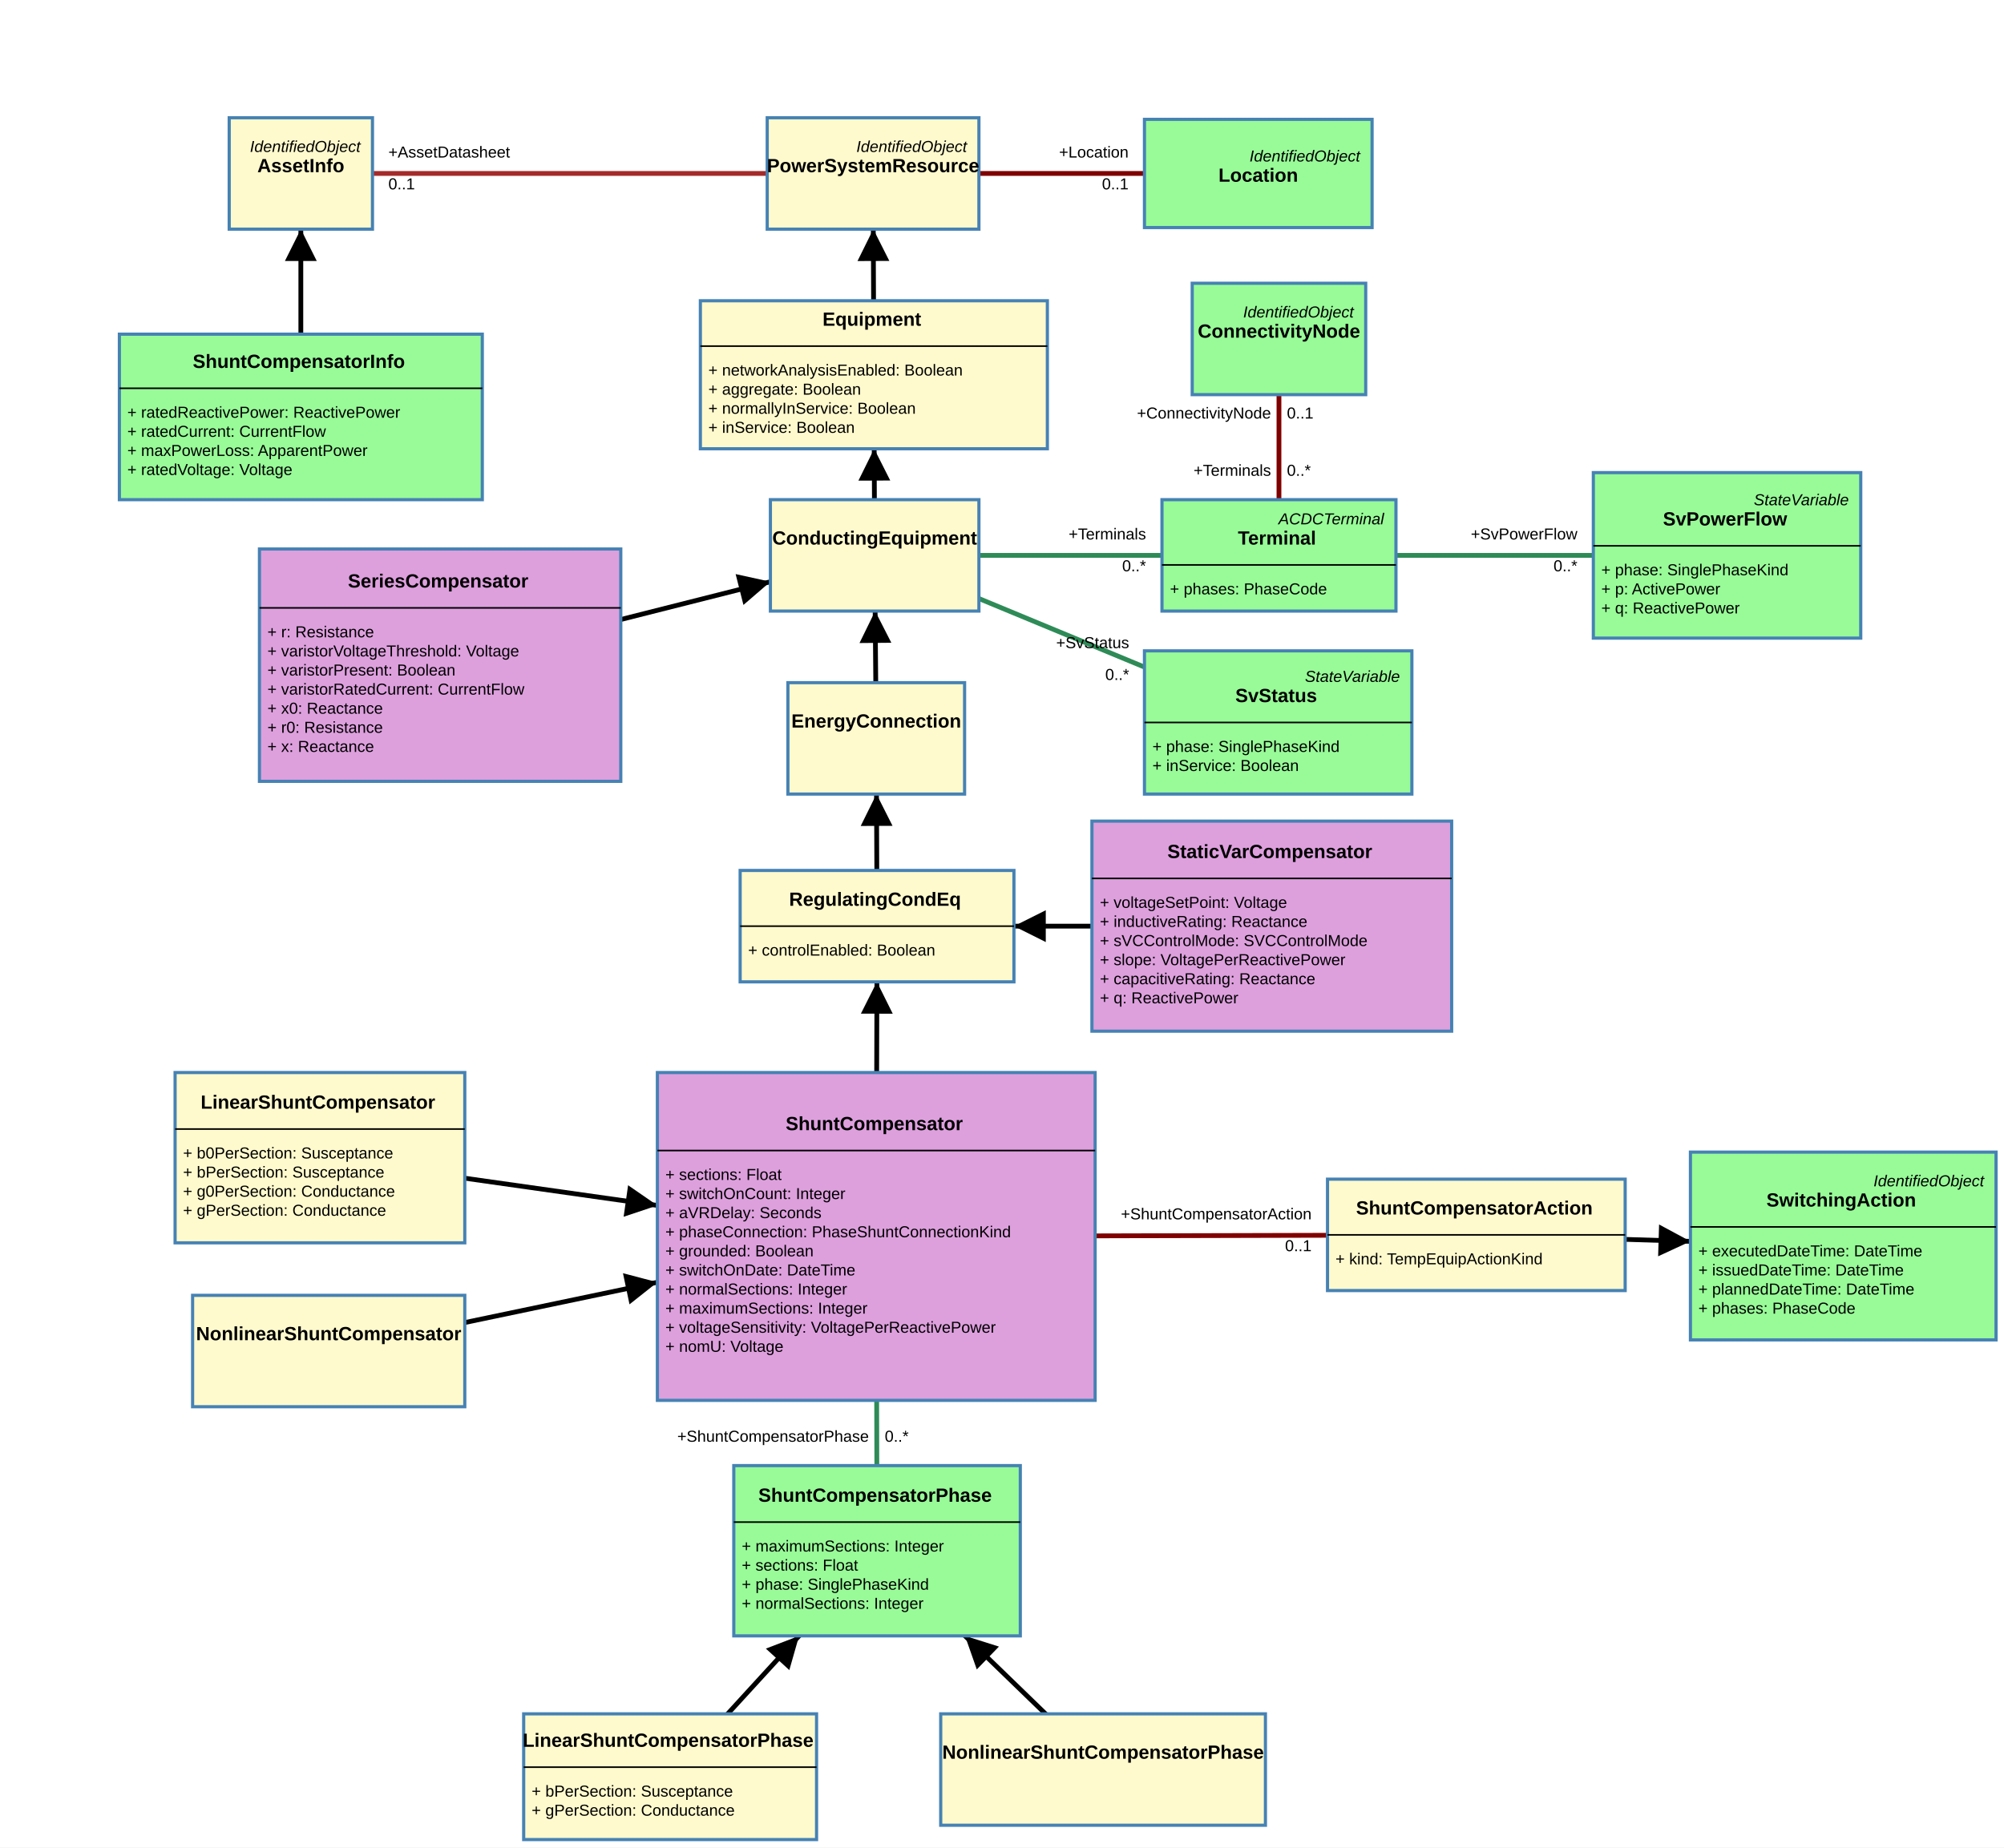
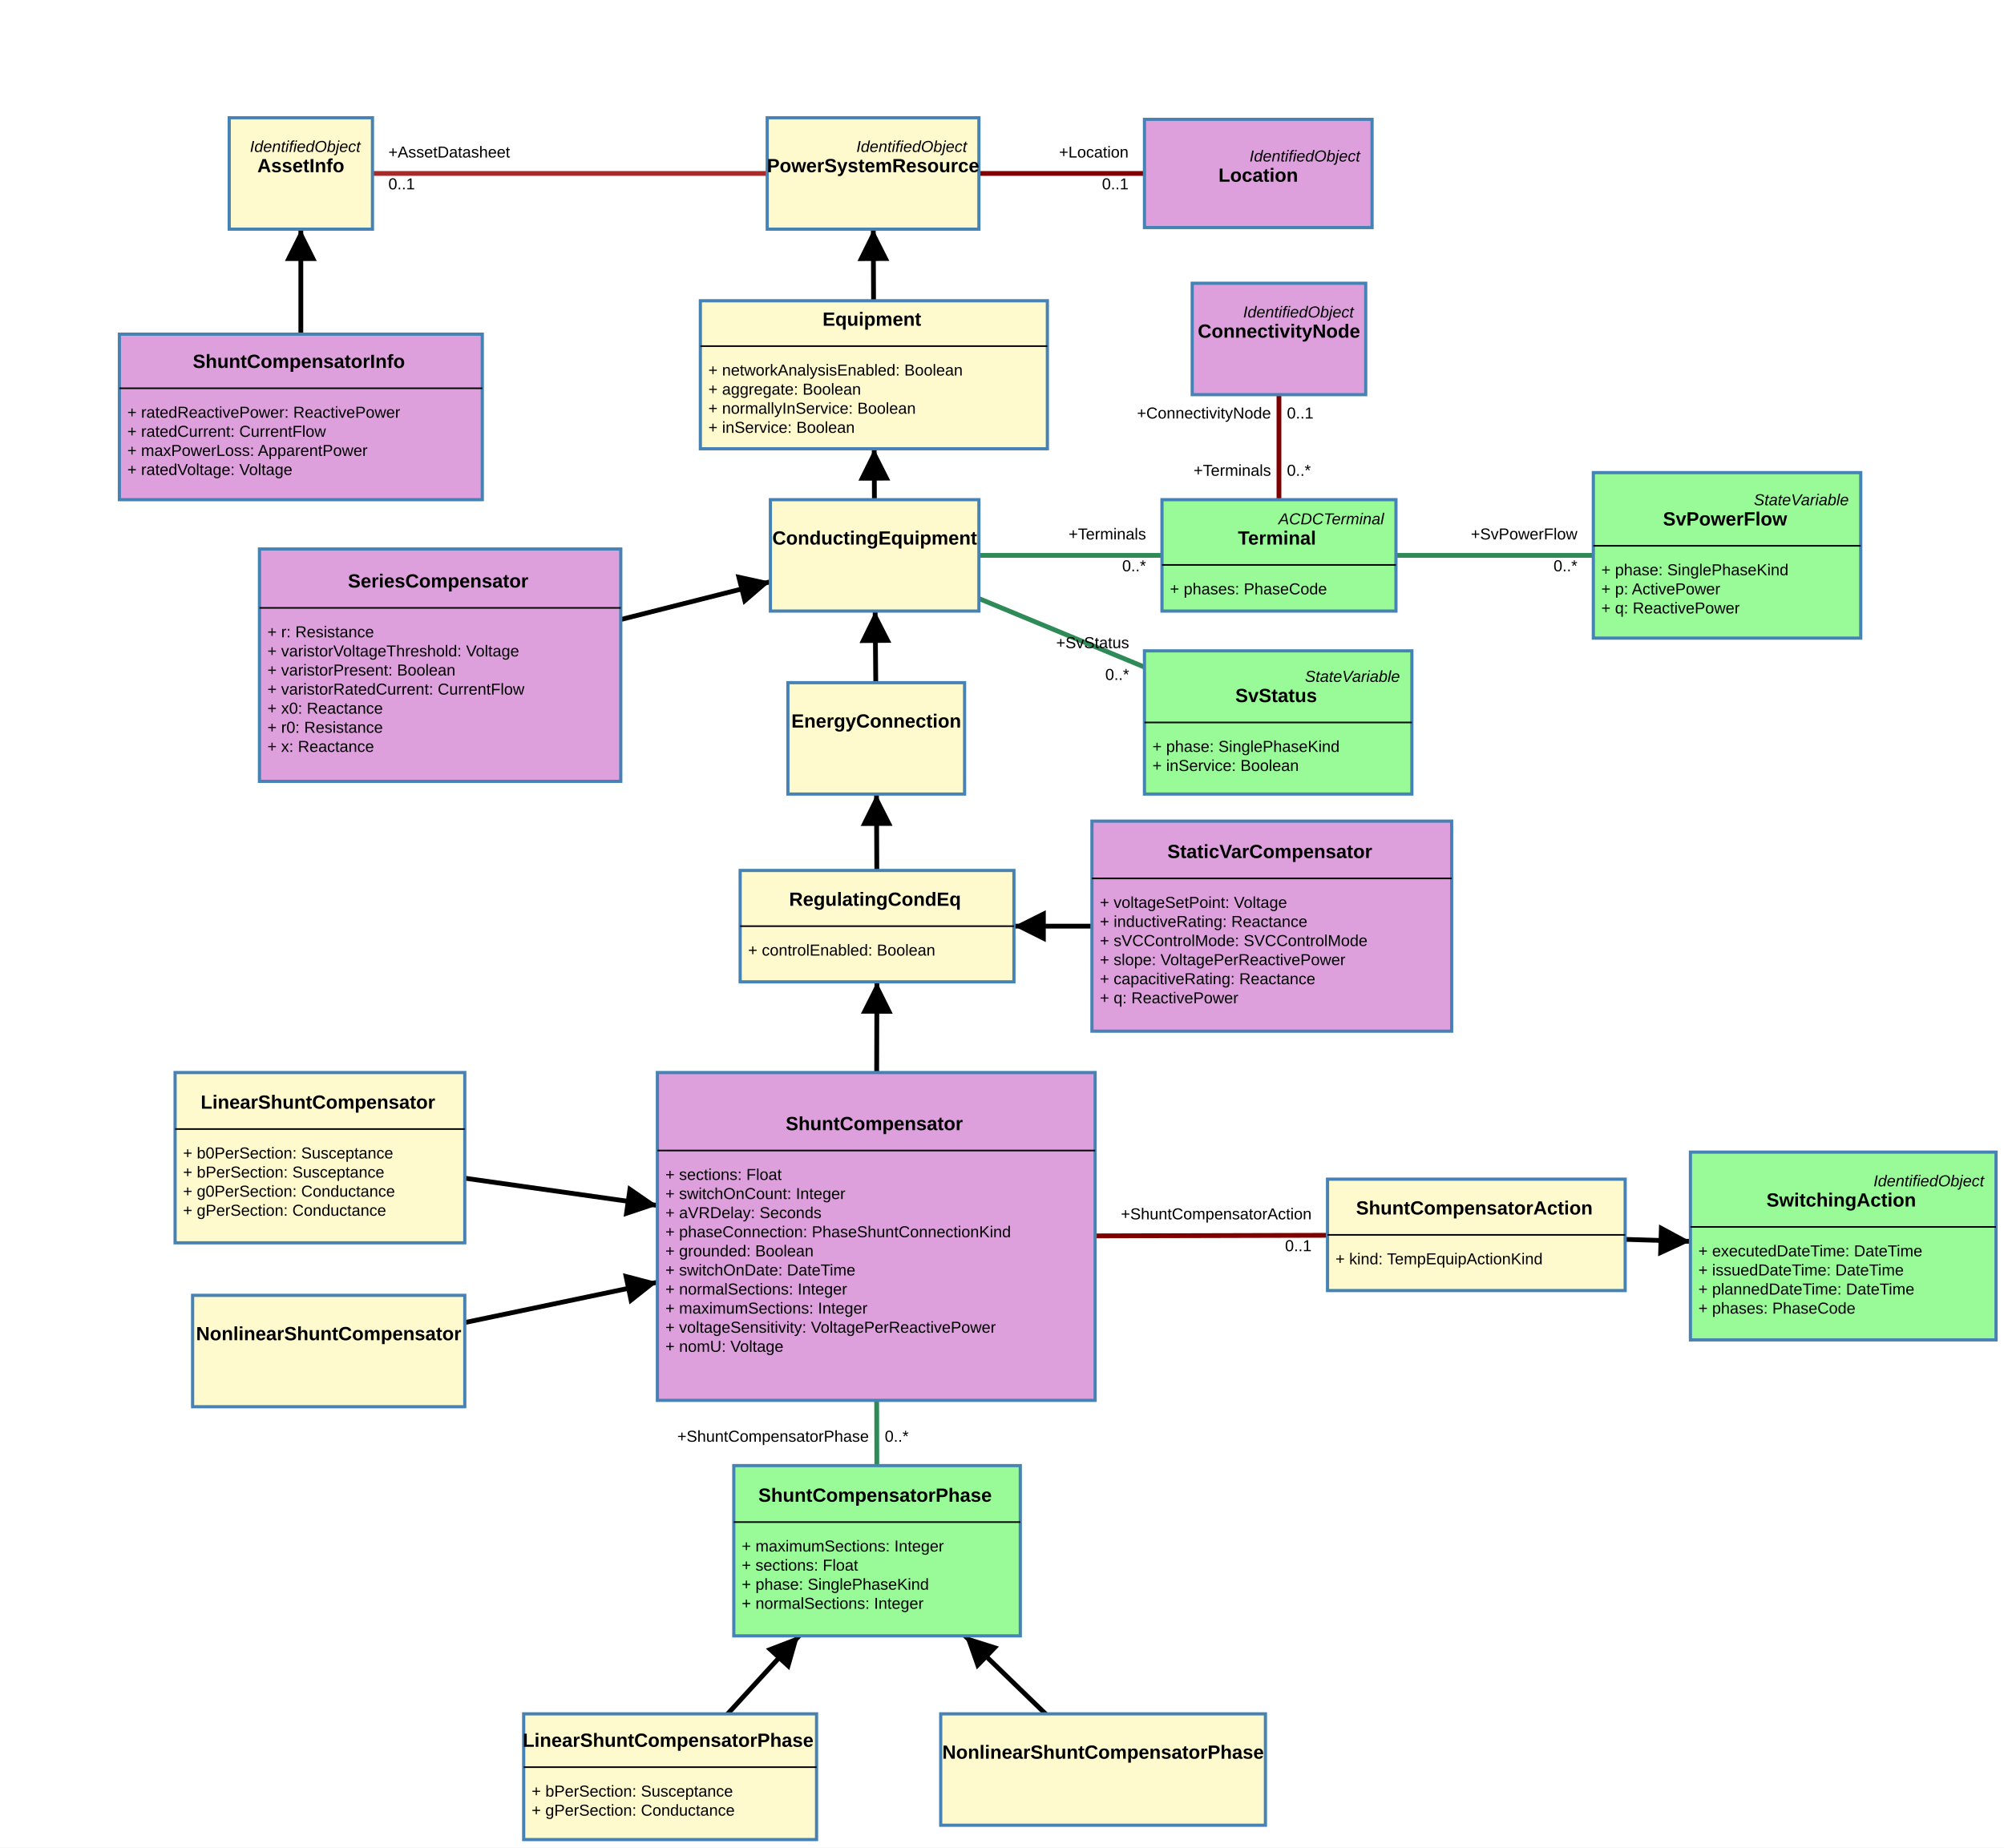
<svg xmlns="http://www.w3.org/2000/svg" width="1259" height="1161">
  <rect width="100%" height="100%" fill="white" />
  <g class="zoom-group">
    <defs>
      <marker id="arrowhead" viewBox="-0 -5 10 10" refX="5" refY="0" orient="auto" markerWidth="10" markerHeight="10" xoverflow="visible">
        <path d="M 0,-5 L 10 ,0 L 0,5" fill="black" style="stroke: none;" />
      </marker>
    </defs>
    <line class="link" x1="799" y1="582" x2="551" y2="582" stroke="#000000" stroke-width="3" marker-end="url(#arrowhead)" />
    <line class="link" x1="550.5" y1="777" x2="551" y2="582" stroke="#000000" stroke-width="3" marker-end="url(#arrowhead)" />
    <line class="link" x1="550.5" y1="777" x2="551" y2="974.5" stroke="#2e8b57" stroke-width="3" />
    <line class="link" x1="551" y1="582" x2="550.5" y2="464" stroke="#000000" stroke-width="3" marker-end="url(#arrowhead)" />
    <line class="link" x1="803" y1="454" x2="549.5" y2="349" stroke="#2e8b57" stroke-width="3" />
    <line class="link" x1="276.5" y1="418" x2="549.5" y2="349" stroke="#000000" stroke-width="3" marker-end="url(#arrowhead)" />
    <line class="link" x1="549.5" y1="349" x2="549" y2="235.5" stroke="#000000" stroke-width="3" marker-end="url(#arrowhead)" />
    <line class="link" x1="803.5" y1="349" x2="803.5" y2="213" stroke="#800000" stroke-width="3" />
    <line class="link" x1="1085" y1="349" x2="803.5" y2="349" stroke="#2e8b57" stroke-width="3" />
    <line class="link" x1="803.5" y1="349" x2="549.5" y2="349" stroke="#2e8b57" stroke-width="3" />
    <line class="link" x1="549" y1="235.5" x2="548.5" y2="109" stroke="#000000" stroke-width="3" marker-end="url(#arrowhead)" />
    <line class="link" x1="201" y1="727.5" x2="550.5" y2="777" stroke="#000000" stroke-width="3" marker-end="url(#arrowhead)" />
    <line class="link" x1="206.5" y1="849" x2="550.5" y2="777" stroke="#000000" stroke-width="3" marker-end="url(#arrowhead)" />
    <line class="link" x1="421" y1="1116.5" x2="551" y2="974.5" stroke="#000000" stroke-width="3" marker-end="url(#arrowhead)" />
    <line class="link" x1="693" y1="1112" x2="551" y2="974.5" stroke="#000000" stroke-width="3" marker-end="url(#arrowhead)" />
    <line class="link" x1="550.5" y1="464" x2="549.5" y2="349" stroke="#000000" stroke-width="3" marker-end="url(#arrowhead)" />
    <line class="link" x1="189" y1="109" x2="548.5" y2="109" stroke="#a52a2a" stroke-width="3" />
    <line class="link" x1="550.5" y1="777" x2="927.5" y2="776" stroke="#800000" stroke-width="3" />
    <line class="link" x1="189" y1="262" x2="189" y2="109" stroke="#000000" stroke-width="3" marker-end="url(#arrowhead)" />
    <line class="link" x1="790.5" y1="109" x2="548.5" y2="109" stroke="#800000" stroke-width="3" />
    <line class="link" x1="927.5" y1="776" x2="1158" y2="783" stroke="#000000" stroke-width="3" marker-end="url(#arrowhead)" />
    <line class="arrow" x2="647" y2="582" x1="799" y1="582" stroke="#000000" stroke-width="2" marker-end="url(#arrowhead)" />
    <line class="arrow" x2="550.885" y2="627" x1="550.5" y1="777" stroke="#000000" stroke-width="2" marker-end="url(#arrowhead)" />
    <line class="arrow" x2="550.691" y2="509" x1="551" y1="582" stroke="#000000" stroke-width="2" marker-end="url(#arrowhead)" />
    <line class="arrow" x2="474.305" y2="368.005" x1="276.5" y1="418" stroke="#000000" stroke-width="2" marker-end="url(#arrowhead)" />
    <line class="arrow" x2="549.249" y2="292" x1="549.5" y1="349" stroke="#000000" stroke-width="2" marker-end="url(#arrowhead)" />
    <line class="arrow" x2="548.678" y2="154" x1="549" y1="235.5" stroke="#000000" stroke-width="2" marker-end="url(#arrowhead)" />
    <line class="arrow" x2="403.099" y2="756.123" x1="201" y1="727.5" stroke="#000000" stroke-width="2" marker-end="url(#arrowhead)" />
    <line class="arrow" x2="403.212" y2="807.828" x1="206.5" y1="849" stroke="#000000" stroke-width="2" marker-end="url(#arrowhead)" />
    <line class="arrow" x2="495.269" y2="1035.376" x1="421" y1="1116.5" stroke="#000000" stroke-width="2" marker-end="url(#arrowhead)" />
    <line class="arrow" x2="613.435" y2="1034.956" x1="693" y1="1112" stroke="#000000" stroke-width="2" marker-end="url(#arrowhead)" />
    <line class="arrow" x2="549.891" y2="394" x1="550.5" y1="464" stroke="#000000" stroke-width="2" marker-end="url(#arrowhead)" />
    <line class="arrow" x2="189" y2="154" x1="189" y1="262" stroke="#000000" stroke-width="2" marker-end="url(#arrowhead)" />
    <line class="arrow" x2="1052.005" y2="779.781" x1="927.5" y1="776" stroke="#000000" stroke-width="2" marker-end="url(#arrowhead)" />
    <g class="draggable" transform="translate(482, 74)">
      <rect class="box" width="133" height="70" style="fill: #fffacd; stroke: steelblue; stroke-width: 2px; cursor: move;" />
      <text x="0" y="0" text-anchor="start" font-size="10px">
        <tspan x="128" y="18" dy=".35em" text-anchor="end" style="font-family: Arial, sans-serif; font-weight: 400; font-style: italic; fill: black; font-size: 10px; pointer-events: none;">IdentifiedObject</tspan>
        <tspan x="66.5" y="30" dy=".35em" text-anchor="middle" style="font-family: Arial, sans-serif; font-weight: 700; font-style: normal; fill: black; font-size: 12px; pointer-events: none;">PowerSystemResource</tspan>
      </text>
    </g>
    <g class="draggable" transform="translate(730, 314)">
      <rect class="box" width="147" height="70" style="fill: #98fb98; stroke: steelblue; stroke-width: 2px; cursor: move;" />
      <text x="0" y="0" text-anchor="start" font-size="10px">
        <tspan x="142" y="12" dy=".35em" text-anchor="end" style="font-family: Arial, sans-serif; font-weight: 400; font-style: italic; fill: black; font-size: 10px; pointer-events: none;">ACDCTerminal</tspan>
        <tspan x="73.5" y="24" dy=".35em" text-anchor="middle" style="font-family: Arial, sans-serif; font-weight: 700; font-style: normal; fill: black; font-size: 12px; pointer-events: none;">Terminal</tspan>
        <tspan x="5" y="56" dy=".35em" text-anchor="start" style="font-family: Arial, sans-serif; font-weight: 400; font-style: normal; fill: black; font-size: 10px; pointer-events: none;">+   phases: PhaseCode</tspan>
      </text>
      <line x1="0" x2="147" y1="41" y2="41" stroke="black" stroke-width="1" />
    </g>
    <g class="draggable" transform="translate(484, 314)">
      <rect class="box" width="131" height="70" style="fill: #fffacd; stroke: steelblue; stroke-width: 2px; cursor: move;" />
      <text x="0" y="0" text-anchor="start" font-size="10px">
        <tspan x="65.5" y="24" dy=".35em" text-anchor="middle" style="font-family: Arial, sans-serif; font-weight: 700; font-style: normal; fill: black; font-size: 12px; pointer-events: none;">ConductingEquipment</tspan>
      </text>
    </g>
    <g class="draggable" transform="translate(749, 178)">
-       <rect class="box" width="109" height="70" style="fill: #98fb98; stroke: steelblue; stroke-width: 2px; cursor: move;" />
+       <rect class="box" width="109" height="70" style="fill: #dda0dd; stroke: steelblue; stroke-width: 2px; cursor: move;" />
      <text x="0" y="0" text-anchor="start" font-size="10px">
        <tspan x="104" y="18" dy=".35em" text-anchor="end" style="font-family: Arial, sans-serif; font-weight: 400; font-style: italic; fill: black; font-size: 10px; pointer-events: none;">IdentifiedObject</tspan>
        <tspan x="54.5" y="30" dy=".35em" text-anchor="middle" style="font-family: Arial, sans-serif; font-weight: 700; font-style: normal; fill: black; font-size: 12px; pointer-events: none;">ConnectivityNode</tspan>
      </text>
    </g>
    <g class="draggable" transform="translate(440, 189)">
      <rect class="box" width="218" height="93" style="fill: #fffacd; stroke: steelblue; stroke-width: 2px; cursor: move;" />
      <text x="0" y="0" text-anchor="start" font-size="10px">
        <tspan x="109" y="11.5" dy=".35em" text-anchor="middle" style="font-family: Arial, sans-serif; font-weight: 700; font-style: normal; fill: black; font-size: 12px; pointer-events: none;">Equipment</tspan>
        <tspan x="5" y="43.5" dy=".35em" text-anchor="start" style="font-family: Arial, sans-serif; font-weight: 400; font-style: normal; fill: black; font-size: 10px; pointer-events: none;">+   networkAnalysisEnabled: Boolean</tspan>
        <tspan x="5" y="55.5" dy=".35em" text-anchor="start" style="font-family: Arial, sans-serif; font-weight: 400; font-style: normal; fill: black; font-size: 10px; pointer-events: none;">+   aggregate: Boolean</tspan>
        <tspan x="5" y="67.5" dy=".35em" text-anchor="start" style="font-family: Arial, sans-serif; font-weight: 400; font-style: normal; fill: black; font-size: 10px; pointer-events: none;">+   normallyInService: Boolean</tspan>
        <tspan x="5" y="79.5" dy=".35em" text-anchor="start" style="font-family: Arial, sans-serif; font-weight: 400; font-style: normal; fill: black; font-size: 10px; pointer-events: none;">+   inService: Boolean</tspan>
      </text>
      <line x1="0" x2="218" y1="28.5" y2="28.5" stroke="black" stroke-width="1" />
    </g>
    <g class="draggable" transform="translate(461, 921)">
      <rect class="box" width="180" height="107" style="fill: #98fb98; stroke: steelblue; stroke-width: 2px; cursor: move;" />
      <text x="0" y="0" text-anchor="start" font-size="10px">
        <tspan x="90" y="18.5" dy=".35em" text-anchor="middle" style="font-family: Arial, sans-serif; font-weight: 700; font-style: normal; fill: black; font-size: 12px; pointer-events: none;">ShuntCompensatorPhase</tspan>
        <tspan x="5" y="50.5" dy=".35em" text-anchor="start" style="font-family: Arial, sans-serif; font-weight: 400; font-style: normal; fill: black; font-size: 10px; pointer-events: none;">+   maximumSections: Integer</tspan>
        <tspan x="5" y="62.5" dy=".35em" text-anchor="start" style="font-family: Arial, sans-serif; font-weight: 400; font-style: normal; fill: black; font-size: 10px; pointer-events: none;">+   sections: Float</tspan>
        <tspan x="5" y="74.5" dy=".35em" text-anchor="start" style="font-family: Arial, sans-serif; font-weight: 400; font-style: normal; fill: black; font-size: 10px; pointer-events: none;">+   phase: SinglePhaseKind</tspan>
        <tspan x="5" y="86.5" dy=".35em" text-anchor="start" style="font-family: Arial, sans-serif; font-weight: 400; font-style: normal; fill: black; font-size: 10px; pointer-events: none;">+   normalSections: Integer</tspan>
      </text>
      <line x1="0" x2="180" y1="35.5" y2="35.5" stroke="black" stroke-width="1" />
    </g>
    <g class="draggable" transform="translate(465, 547)">
      <rect class="box" width="172" height="70" style="fill: #fffacd; stroke: steelblue; stroke-width: 2px; cursor: move;" />
      <text x="0" y="0" text-anchor="start" font-size="10px">
        <tspan x="86" y="18" dy=".35em" text-anchor="middle" style="font-family: Arial, sans-serif; font-weight: 700; font-style: normal; fill: black; font-size: 12px; pointer-events: none;">RegulatingCondEq</tspan>
        <tspan x="5" y="50" dy=".35em" text-anchor="start" style="font-family: Arial, sans-serif; font-weight: 400; font-style: normal; fill: black; font-size: 10px; pointer-events: none;">+   controlEnabled: Boolean</tspan>
      </text>
      <line x1="0" x2="172" y1="35" y2="35" stroke="black" stroke-width="1" />
    </g>
    <g class="draggable" transform="translate(163, 345)">
      <rect class="box" width="227" height="146" style="fill: #dda0dd; stroke: steelblue; stroke-width: 2px; cursor: move;" />
      <text x="0" y="0" text-anchor="start" font-size="10px">
        <tspan x="113.5" y="20" dy=".35em" text-anchor="middle" style="font-family: Arial, sans-serif; font-weight: 700; font-style: normal; fill: black; font-size: 12px; pointer-events: none;">SeriesCompensator</tspan>
        <tspan x="5" y="52" dy=".35em" text-anchor="start" style="font-family: Arial, sans-serif; font-weight: 400; font-style: normal; fill: black; font-size: 10px; pointer-events: none;">+   r: Resistance</tspan>
        <tspan x="5" y="64" dy=".35em" text-anchor="start" style="font-family: Arial, sans-serif; font-weight: 400; font-style: normal; fill: black; font-size: 10px; pointer-events: none;">+   varistorVoltageThreshold: Voltage</tspan>
        <tspan x="5" y="76" dy=".35em" text-anchor="start" style="font-family: Arial, sans-serif; font-weight: 400; font-style: normal; fill: black; font-size: 10px; pointer-events: none;">+   varistorPresent: Boolean</tspan>
        <tspan x="5" y="88" dy=".35em" text-anchor="start" style="font-family: Arial, sans-serif; font-weight: 400; font-style: normal; fill: black; font-size: 10px; pointer-events: none;">+   varistorRatedCurrent: CurrentFlow</tspan>
        <tspan x="5" y="100" dy=".35em" text-anchor="start" style="font-family: Arial, sans-serif; font-weight: 400; font-style: normal; fill: black; font-size: 10px; pointer-events: none;">+   x0: Reactance</tspan>
        <tspan x="5" y="112" dy=".35em" text-anchor="start" style="font-family: Arial, sans-serif; font-weight: 400; font-style: normal; fill: black; font-size: 10px; pointer-events: none;">+   r0: Resistance</tspan>
        <tspan x="5" y="124" dy=".35em" text-anchor="start" style="font-family: Arial, sans-serif; font-weight: 400; font-style: normal; fill: black; font-size: 10px; pointer-events: none;">+   x: Reactance</tspan>
      </text>
      <line x1="0" x2="227" y1="37" y2="37" stroke="black" stroke-width="1" />
    </g>
    <g class="draggable" transform="translate(413, 674)">
      <rect class="box" width="275" height="206" style="fill: #dda0dd; stroke: steelblue; stroke-width: 2px; cursor: move;" />
      <text x="0" y="0" text-anchor="start" font-size="10px">
        <tspan x="137.5" y="32" dy=".35em" text-anchor="middle" style="font-family: Arial, sans-serif; font-weight: 700; font-style: normal; fill: black; font-size: 12px; pointer-events: none;">ShuntCompensator</tspan>
        <tspan x="5" y="64" dy=".35em" text-anchor="start" style="font-family: Arial, sans-serif; font-weight: 400; font-style: normal; fill: black; font-size: 10px; pointer-events: none;">+   sections: Float</tspan>
        <tspan x="5" y="76" dy=".35em" text-anchor="start" style="font-family: Arial, sans-serif; font-weight: 400; font-style: normal; fill: black; font-size: 10px; pointer-events: none;">+   switchOnCount: Integer</tspan>
        <tspan x="5" y="88" dy=".35em" text-anchor="start" style="font-family: Arial, sans-serif; font-weight: 400; font-style: normal; fill: black; font-size: 10px; pointer-events: none;">+   aVRDelay: Seconds</tspan>
        <tspan x="5" y="100" dy=".35em" text-anchor="start" style="font-family: Arial, sans-serif; font-weight: 400; font-style: normal; fill: black; font-size: 10px; pointer-events: none;">+   phaseConnection: PhaseShuntConnectionKind</tspan>
        <tspan x="5" y="112" dy=".35em" text-anchor="start" style="font-family: Arial, sans-serif; font-weight: 400; font-style: normal; fill: black; font-size: 10px; pointer-events: none;">+   grounded: Boolean</tspan>
        <tspan x="5" y="124" dy=".35em" text-anchor="start" style="font-family: Arial, sans-serif; font-weight: 400; font-style: normal; fill: black; font-size: 10px; pointer-events: none;">+   switchOnDate: DateTime</tspan>
        <tspan x="5" y="136" dy=".35em" text-anchor="start" style="font-family: Arial, sans-serif; font-weight: 400; font-style: normal; fill: black; font-size: 10px; pointer-events: none;">+   normalSections: Integer</tspan>
        <tspan x="5" y="148" dy=".35em" text-anchor="start" style="font-family: Arial, sans-serif; font-weight: 400; font-style: normal; fill: black; font-size: 10px; pointer-events: none;">+   maximumSections: Integer</tspan>
        <tspan x="5" y="160" dy=".35em" text-anchor="start" style="font-family: Arial, sans-serif; font-weight: 400; font-style: normal; fill: black; font-size: 10px; pointer-events: none;">+   voltageSensitivity: VoltagePerReactivePower</tspan>
        <tspan x="5" y="172" dy=".35em" text-anchor="start" style="font-family: Arial, sans-serif; font-weight: 400; font-style: normal; fill: black; font-size: 10px; pointer-events: none;">+   nomU: Voltage</tspan>
      </text>
      <line x1="0" x2="275" y1="49" y2="49" stroke="black" stroke-width="1" />
    </g>
    <g class="draggable" transform="translate(686, 516)">
      <rect class="box" width="226" height="132" style="fill: #dda0dd; stroke: steelblue; stroke-width: 2px; cursor: move;" />
      <text x="0" y="0" text-anchor="start" font-size="10px">
        <tspan x="113" y="19" dy=".35em" text-anchor="middle" style="font-family: Arial, sans-serif; font-weight: 700; font-style: normal; fill: black; font-size: 12px; pointer-events: none;">StaticVarCompensator</tspan>
        <tspan x="5" y="51" dy=".35em" text-anchor="start" style="font-family: Arial, sans-serif; font-weight: 400; font-style: normal; fill: black; font-size: 10px; pointer-events: none;">+   voltageSetPoint: Voltage</tspan>
        <tspan x="5" y="63" dy=".35em" text-anchor="start" style="font-family: Arial, sans-serif; font-weight: 400; font-style: normal; fill: black; font-size: 10px; pointer-events: none;">+   inductiveRating: Reactance</tspan>
        <tspan x="5" y="75" dy=".35em" text-anchor="start" style="font-family: Arial, sans-serif; font-weight: 400; font-style: normal; fill: black; font-size: 10px; pointer-events: none;">+   sVCControlMode: SVCControlMode</tspan>
        <tspan x="5" y="87" dy=".35em" text-anchor="start" style="font-family: Arial, sans-serif; font-weight: 400; font-style: normal; fill: black; font-size: 10px; pointer-events: none;">+   slope: VoltagePerReactivePower</tspan>
        <tspan x="5" y="99" dy=".35em" text-anchor="start" style="font-family: Arial, sans-serif; font-weight: 400; font-style: normal; fill: black; font-size: 10px; pointer-events: none;">+   capacitiveRating: Reactance</tspan>
        <tspan x="5" y="111" dy=".35em" text-anchor="start" style="font-family: Arial, sans-serif; font-weight: 400; font-style: normal; fill: black; font-size: 10px; pointer-events: none;">+   q: ReactivePower</tspan>
      </text>
      <line x1="0" x2="226" y1="36" y2="36" stroke="black" stroke-width="1" />
    </g>
    <g class="draggable" transform="translate(1001, 297)">
      <rect class="box" width="168" height="104" style="fill: #98fb98; stroke: steelblue; stroke-width: 2px; cursor: move;" />
      <text x="0" y="0" text-anchor="start" font-size="10px">
        <tspan x="163" y="17" dy=".35em" text-anchor="end" style="font-family: Arial, sans-serif; font-weight: 400; font-style: italic; fill: black; font-size: 10px; pointer-events: none;">StateVariable</tspan>
        <tspan x="84" y="29" dy=".35em" text-anchor="middle" style="font-family: Arial, sans-serif; font-weight: 700; font-style: normal; fill: black; font-size: 12px; pointer-events: none;">SvPowerFlow</tspan>
        <tspan x="5" y="61" dy=".35em" text-anchor="start" style="font-family: Arial, sans-serif; font-weight: 400; font-style: normal; fill: black; font-size: 10px; pointer-events: none;">+   phase: SinglePhaseKind</tspan>
        <tspan x="5" y="73" dy=".35em" text-anchor="start" style="font-family: Arial, sans-serif; font-weight: 400; font-style: normal; fill: black; font-size: 10px; pointer-events: none;">+   p: ActivePower</tspan>
        <tspan x="5" y="85" dy=".35em" text-anchor="start" style="font-family: Arial, sans-serif; font-weight: 400; font-style: normal; fill: black; font-size: 10px; pointer-events: none;">+   q: ReactivePower</tspan>
      </text>
      <line x1="0" x2="168" y1="46" y2="46" stroke="black" stroke-width="1" />
    </g>
    <g class="draggable" transform="translate(719, 409)">
      <rect class="box" width="168" height="90" style="fill: #98fb98; stroke: steelblue; stroke-width: 2px; cursor: move;" />
      <text x="0" y="0" text-anchor="start" font-size="10px">
        <tspan x="163" y="16" dy=".35em" text-anchor="end" style="font-family: Arial, sans-serif; font-weight: 400; font-style: italic; fill: black; font-size: 10px; pointer-events: none;">StateVariable</tspan>
        <tspan x="84" y="28" dy=".35em" text-anchor="middle" style="font-family: Arial, sans-serif; font-weight: 700; font-style: normal; fill: black; font-size: 12px; pointer-events: none;">SvStatus</tspan>
        <tspan x="5" y="60" dy=".35em" text-anchor="start" style="font-family: Arial, sans-serif; font-weight: 400; font-style: normal; fill: black; font-size: 10px; pointer-events: none;">+   phase: SinglePhaseKind</tspan>
        <tspan x="5" y="72" dy=".35em" text-anchor="start" style="font-family: Arial, sans-serif; font-weight: 400; font-style: normal; fill: black; font-size: 10px; pointer-events: none;">+   inService: Boolean</tspan>
      </text>
      <line x1="0" x2="168" y1="45" y2="45" stroke="black" stroke-width="1" />
    </g>
    <g class="draggable" transform="translate(110, 674)">
      <rect class="box" width="182" height="107" style="fill: #fffacd; stroke: steelblue; stroke-width: 2px; cursor: move;" />
      <text x="0" y="0" text-anchor="start" font-size="10px">
        <tspan x="91" y="18.5" dy=".35em" text-anchor="middle" style="font-family: Arial, sans-serif; font-weight: 700; font-style: normal; fill: black; font-size: 12px; pointer-events: none;">LinearShuntCompensator</tspan>
        <tspan x="5" y="50.5" dy=".35em" text-anchor="start" style="font-family: Arial, sans-serif; font-weight: 400; font-style: normal; fill: black; font-size: 10px; pointer-events: none;">+   b0PerSection: Susceptance</tspan>
        <tspan x="5" y="62.5" dy=".35em" text-anchor="start" style="font-family: Arial, sans-serif; font-weight: 400; font-style: normal; fill: black; font-size: 10px; pointer-events: none;">+   bPerSection: Susceptance</tspan>
        <tspan x="5" y="74.5" dy=".35em" text-anchor="start" style="font-family: Arial, sans-serif; font-weight: 400; font-style: normal; fill: black; font-size: 10px; pointer-events: none;">+   g0PerSection: Conductance</tspan>
        <tspan x="5" y="86.5" dy=".35em" text-anchor="start" style="font-family: Arial, sans-serif; font-weight: 400; font-style: normal; fill: black; font-size: 10px; pointer-events: none;">+   gPerSection: Conductance</tspan>
      </text>
      <line x1="0" x2="182" y1="35.5" y2="35.5" stroke="black" stroke-width="1" />
    </g>
    <g class="draggable" transform="translate(121, 814)">
      <rect class="box" width="171" height="70" style="fill: #fffacd; stroke: steelblue; stroke-width: 2px; cursor: move;" />
      <text x="0" y="0" text-anchor="start" font-size="10px">
        <tspan x="85.5" y="24" dy=".35em" text-anchor="middle" style="font-family: Arial, sans-serif; font-weight: 700; font-style: normal; fill: black; font-size: 12px; pointer-events: none;">NonlinearShuntCompensator</tspan>
      </text>
    </g>
    <g class="draggable" transform="translate(329, 1077)">
      <rect class="box" width="184" height="79" style="fill: #fffacd; stroke: steelblue; stroke-width: 2px; cursor: move;" />
      <text x="0" y="0" text-anchor="start" font-size="10px">
        <tspan x="92" y="16.5" dy=".35em" text-anchor="middle" style="font-family: Arial, sans-serif; font-weight: 700; font-style: normal; fill: black; font-size: 12px; pointer-events: none;">LinearShuntCompensatorPhase</tspan>
        <tspan x="5" y="48.5" dy=".35em" text-anchor="start" style="font-family: Arial, sans-serif; font-weight: 400; font-style: normal; fill: black; font-size: 10px; pointer-events: none;">+   bPerSection: Susceptance</tspan>
        <tspan x="5" y="60.5" dy=".35em" text-anchor="start" style="font-family: Arial, sans-serif; font-weight: 400; font-style: normal; fill: black; font-size: 10px; pointer-events: none;">+   gPerSection: Conductance</tspan>
      </text>
      <line x1="0" x2="184" y1="33.5" y2="33.5" stroke="black" stroke-width="1" />
    </g>
    <g class="draggable" transform="translate(591, 1077)">
      <rect class="box" width="204" height="70" style="fill: #fffacd; stroke: steelblue; stroke-width: 2px; cursor: move;" />
      <text x="0" y="0" text-anchor="start" font-size="10px">
        <tspan x="102" y="24" dy=".35em" text-anchor="middle" style="font-family: Arial, sans-serif; font-weight: 700; font-style: normal; fill: black; font-size: 12px; pointer-events: none;">NonlinearShuntCompensatorPhase</tspan>
      </text>
    </g>
    <g class="draggable" transform="translate(495, 429)">
      <rect class="box" width="111" height="70" style="fill: #fffacd; stroke: steelblue; stroke-width: 2px; cursor: move;" />
      <text x="0" y="0" text-anchor="start" font-size="10px">
        <tspan x="55.5" y="24" dy=".35em" text-anchor="middle" style="font-family: Arial, sans-serif; font-weight: 700; font-style: normal; fill: black; font-size: 12px; pointer-events: none;">EnergyConnection</tspan>
      </text>
    </g>
    <g class="draggable" transform="translate(75, 210)">
-       <rect class="box" width="228" height="104" style="fill: #98fb98; stroke: steelblue; stroke-width: 2px; cursor: move;" />
+       <rect class="box" width="228" height="104" style="fill: #dda0dd; stroke: steelblue; stroke-width: 2px; cursor: move;" />
      <text x="0" y="0" text-anchor="start" font-size="10px">
        <tspan x="114" y="17" dy=".35em" text-anchor="middle" style="font-family: Arial, sans-serif; font-weight: 700; font-style: normal; fill: black; font-size: 12px; pointer-events: none;">ShuntCompensatorInfo</tspan>
        <tspan x="5" y="49" dy=".35em" text-anchor="start" style="font-family: Arial, sans-serif; font-weight: 400; font-style: normal; fill: black; font-size: 10px; pointer-events: none;">+   ratedReactivePower: ReactivePower</tspan>
        <tspan x="5" y="61" dy=".35em" text-anchor="start" style="font-family: Arial, sans-serif; font-weight: 400; font-style: normal; fill: black; font-size: 10px; pointer-events: none;">+   ratedCurrent: CurrentFlow</tspan>
        <tspan x="5" y="73" dy=".35em" text-anchor="start" style="font-family: Arial, sans-serif; font-weight: 400; font-style: normal; fill: black; font-size: 10px; pointer-events: none;">+   maxPowerLoss: ApparentPower</tspan>
        <tspan x="5" y="85" dy=".35em" text-anchor="start" style="font-family: Arial, sans-serif; font-weight: 400; font-style: normal; fill: black; font-size: 10px; pointer-events: none;">+   ratedVoltage: Voltage</tspan>
      </text>
      <line x1="0" x2="228" y1="34" y2="34" stroke="black" stroke-width="1" />
    </g>
    <g class="draggable" transform="translate(834, 741)">
      <rect class="box" width="187" height="70" style="fill: #fffacd; stroke: steelblue; stroke-width: 2px; cursor: move;" />
      <text x="0" y="0" text-anchor="start" font-size="10px">
        <tspan x="93.5" y="18" dy=".35em" text-anchor="middle" style="font-family: Arial, sans-serif; font-weight: 700; font-style: normal; fill: black; font-size: 12px; pointer-events: none;">ShuntCompensatorAction</tspan>
        <tspan x="5" y="50" dy=".35em" text-anchor="start" style="font-family: Arial, sans-serif; font-weight: 400; font-style: normal; fill: black; font-size: 10px; pointer-events: none;">+   kind: TempEquipActionKind</tspan>
      </text>
      <line x1="0" x2="187" y1="35" y2="35" stroke="black" stroke-width="1" />
    </g>
    <g class="draggable" transform="translate(719, 75)">
-       <rect class="box" width="143" height="68" style="fill: #98fb98; stroke: steelblue; stroke-width: 2px; cursor: move;" />
+       <rect class="box" width="143" height="68" style="fill: #dda0dd; stroke: steelblue; stroke-width: 2px; cursor: move;" />
      <text x="0" y="0" text-anchor="start" font-size="10px">
        <tspan x="138" y="23" dy=".35em" text-anchor="end" style="font-family: Arial, sans-serif; font-weight: 400; font-style: italic; fill: black; font-size: 10px; pointer-events: none;">IdentifiedObject</tspan>
        <tspan x="71.5" y="35" dy=".35em" text-anchor="middle" style="font-family: Arial, sans-serif; font-weight: 700; font-style: normal; fill: black; font-size: 12px; pointer-events: none;">Location</tspan>
      </text>
    </g>
    <g class="draggable" transform="translate(144, 74)">
      <rect class="box" width="90" height="70" style="fill: #fffacd; stroke: steelblue; stroke-width: 2px; cursor: move;" />
      <text x="0" y="0" text-anchor="start" font-size="10px">
        <tspan x="85" y="18" dy=".35em" text-anchor="end" style="font-family: Arial, sans-serif; font-weight: 400; font-style: italic; fill: black; font-size: 10px; pointer-events: none;">IdentifiedObject</tspan>
        <tspan x="45" y="30" dy=".35em" text-anchor="middle" style="font-family: Arial, sans-serif; font-weight: 700; font-style: normal; fill: black; font-size: 12px; pointer-events: none;">AssetInfo</tspan>
      </text>
    </g>
    <g class="draggable" transform="translate(1062, 724)">
      <rect class="box" width="192" height="118" style="fill: #98fb98; stroke: steelblue; stroke-width: 2px; cursor: move;" />
      <text x="0" y="0" text-anchor="start" font-size="10px">
        <tspan x="187" y="18" dy=".35em" text-anchor="end" style="font-family: Arial, sans-serif; font-weight: 400; font-style: italic; fill: black; font-size: 10px; pointer-events: none;">IdentifiedObject</tspan>
        <tspan x="96" y="30" dy=".35em" text-anchor="middle" style="font-family: Arial, sans-serif; font-weight: 700; font-style: normal; fill: black; font-size: 12px; pointer-events: none;">SwitchingAction</tspan>
        <tspan x="5" y="62" dy=".35em" text-anchor="start" style="font-family: Arial, sans-serif; font-weight: 400; font-style: normal; fill: black; font-size: 10px; pointer-events: none;">+   executedDateTime: DateTime</tspan>
        <tspan x="5" y="74" dy=".35em" text-anchor="start" style="font-family: Arial, sans-serif; font-weight: 400; font-style: normal; fill: black; font-size: 10px; pointer-events: none;">+   issuedDateTime: DateTime</tspan>
        <tspan x="5" y="86" dy=".35em" text-anchor="start" style="font-family: Arial, sans-serif; font-weight: 400; font-style: normal; fill: black; font-size: 10px; pointer-events: none;">+   plannedDateTime: DateTime</tspan>
        <tspan x="5" y="98" dy=".35em" text-anchor="start" style="font-family: Arial, sans-serif; font-weight: 400; font-style: normal; fill: black; font-size: 10px; pointer-events: none;">+   phases: PhaseCode</tspan>
      </text>
      <line x1="0" x2="192" y1="47" y2="47" stroke="black" stroke-width="1" />
    </g>
    <text class="link-text-start-top" x="676" y="582" text-anchor="end" dy="-1em" style="font-family: Arial, sans-serif; font-size: 10px; fill: black;" />
    <text class="link-text-start-top" x="545.777" y="669" text-anchor="end" dy="-1em" style="font-family: Arial, sans-serif; font-size: 10px; fill: black;" />
    <text class="link-text-start-top" x="545.773" y="885" text-anchor="end" dy="1em" style="font-family: Arial, sans-serif; font-size: 10px; fill: black;" />
    <text class="link-text-start-top" x="545.831" y="542" text-anchor="end" dy="-1em" style="font-family: Arial, sans-serif; font-size: 10px; fill: black;" />
    <text class="link-text-start-top" x="709.381" y="417.294" text-anchor="end" dy="-1em" style="font-family: Arial, sans-serif; font-size: 10px; fill: black;">+SvStatus</text>
    <text class="link-text-start-top" x="399.848" y="388.088" text-anchor="start" dy="-1em" style="font-family: Arial, sans-serif; font-size: 10px; fill: black;" />
    <text class="link-text-start-top" x="544.324" y="309" text-anchor="end" dy="-1em" style="font-family: Arial, sans-serif; font-size: 10px; fill: black;" />
    <text class="link-text-start-top" x="798.5" y="309" text-anchor="end" dy="-1em" style="font-family: Arial, sans-serif; font-size: 10px; fill: black;">+Terminals</text>
    <text class="link-text-start-top" x="991" y="349" text-anchor="end" dy="-1em" style="font-family: Arial, sans-serif; font-size: 10px; fill: black;">+SvPowerFlow</text>
    <text class="link-text-start-top" x="720" y="349" text-anchor="end" dy="-1em" style="font-family: Arial, sans-serif; font-size: 10px; fill: black;">+Terminals</text>
    <text class="link-text-start-top" x="543.796" y="184" text-anchor="end" dy="-1em" style="font-family: Arial, sans-serif; font-size: 10px; fill: black;" />
    <text class="link-text-start-top" x="301.951" y="741.09" text-anchor="start" dy="-1em" style="font-family: Arial, sans-serif; font-size: 10px; fill: black;" />
    <text class="link-text-start-top" x="301.894" y="830.08" text-anchor="start" dy="-1em" style="font-family: Arial, sans-serif; font-size: 10px; fill: black;" />
    <text class="link-text-start-top" x="455.538" y="1073.312" text-anchor="end" dy="-1em" style="font-family: Arial, sans-serif; font-size: 10px; fill: black;" />
    <text class="link-text-start-top" x="648.263" y="1073.522" text-anchor="end" dy="-1em" style="font-family: Arial, sans-serif; font-size: 10px; fill: black;" />
    <text class="link-text-start-top" x="545.152" y="424" text-anchor="end" dy="-1em" style="font-family: Arial, sans-serif; font-size: 10px; fill: black;" />
    <text class="link-text-start-top" x="244" y="109" text-anchor="start" dy="-1em" style="font-family: Arial, sans-serif; font-size: 10px; fill: black;">+AssetDatasheet</text>
    <text class="link-text-start-top" x="698" y="776.622" text-anchor="start" dy="-1em" style="font-family: Arial, sans-serif; font-size: 10px; fill: black;" />
    <text class="link-text-start-top" x="184" y="205" text-anchor="end" dy="-1em" style="font-family: Arial, sans-serif; font-size: 10px; fill: black;" />
    <text class="link-text-start-top" x="709" y="109" text-anchor="end" dy="-1em" style="font-family: Arial, sans-serif; font-size: 10px; fill: black;">+Location</text>
    <text class="link-text-start-top" x="1030.998" y="778.991" text-anchor="start" dy="-1em" style="font-family: Arial, sans-serif; font-size: 10px; fill: black;" />
    <text class="link-text-start-btm" x="676" y="582" dy="1em" text-anchor="end" style="font-family: Arial, sans-serif; font-size: 10px; fill: black;" />
    <text class="link-text-start-btm" x="555.777" y="669" dy="-1em" text-anchor="start" style="font-family: Arial, sans-serif; font-size: 10px; fill: black;" />
    <text class="link-text-start-btm" x="555.773" y="885" dy="1em" text-anchor="start" style="font-family: Arial, sans-serif; font-size: 10px; fill: black;" />
    <text class="link-text-start-btm" x="555.831" y="542" dy="-1em" text-anchor="start" style="font-family: Arial, sans-serif; font-size: 10px; fill: black;" />
    <text class="link-text-start-btm" x="709.381" y="417.294" dy="1em" text-anchor="end" style="font-family: Arial, sans-serif; font-size: 10px; fill: black;">0..*</text>
    <text class="link-text-start-btm" x="399.848" y="388.088" dy="1em" text-anchor="start" style="font-family: Arial, sans-serif; font-size: 10px; fill: black;" />
    <text class="link-text-start-btm" x="554.324" y="309" dy="-1em" text-anchor="start" style="font-family: Arial, sans-serif; font-size: 10px; fill: black;" />
    <text class="link-text-start-btm" x="808.5" y="309" dy="-1em" text-anchor="start" style="font-family: Arial, sans-serif; font-size: 10px; fill: black;">0..*</text>
    <text class="link-text-start-btm" x="991" y="349" dy="1em" text-anchor="end" style="font-family: Arial, sans-serif; font-size: 10px; fill: black;">0..*</text>
    <text class="link-text-start-btm" x="720" y="349" dy="1em" text-anchor="end" style="font-family: Arial, sans-serif; font-size: 10px; fill: black;">0..*</text>
    <text class="link-text-start-btm" x="553.796" y="184" dy="-1em" text-anchor="start" style="font-family: Arial, sans-serif; font-size: 10px; fill: black;" />
    <text class="link-text-start-btm" x="301.951" y="741.09" dy="1em" text-anchor="start" style="font-family: Arial, sans-serif; font-size: 10px; fill: black;" />
    <text class="link-text-start-btm" x="301.894" y="830.08" dy="1em" text-anchor="start" style="font-family: Arial, sans-serif; font-size: 10px; fill: black;" />
    <text class="link-text-start-btm" x="465.538" y="1073.312" dy="-1em" text-anchor="start" style="font-family: Arial, sans-serif; font-size: 10px; fill: black;" />
    <text class="link-text-start-btm" x="658.263" y="1073.522" dy="-1em" text-anchor="start" style="font-family: Arial, sans-serif; font-size: 10px; fill: black;" />
    <text class="link-text-start-btm" x="555.152" y="424" dy="-1em" text-anchor="start" style="font-family: Arial, sans-serif; font-size: 10px; fill: black;" />
    <text class="link-text-start-btm" x="244" y="109" dy="1em" text-anchor="start" style="font-family: Arial, sans-serif; font-size: 10px; fill: black;">0..1</text>
    <text class="link-text-start-btm" x="698" y="776.622" dy="1em" text-anchor="start" style="font-family: Arial, sans-serif; font-size: 10px; fill: black;" />
    <text class="link-text-start-btm" x="194" y="205" dy="-1em" text-anchor="start" style="font-family: Arial, sans-serif; font-size: 10px; fill: black;" />
    <text class="link-text-start-btm" x="709" y="109" dy="1em" text-anchor="end" style="font-family: Arial, sans-serif; font-size: 10px; fill: black;">0..1</text>
    <text class="link-text-start-btm" x="1030.998" y="778.991" dy="1em" text-anchor="start" style="font-family: Arial, sans-serif; font-size: 10px; fill: black;" />
    <text class="link-text-end-top" x="647" y="582" dy="-1em" text-anchor="start" style="font-family: Arial, sans-serif; font-size: 10px; fill: black;" />
    <text class="link-text-end-top" x="545.897" y="622" dy="1em" text-anchor="end" style="font-family: Arial, sans-serif; font-size: 10px; fill: black;" />
    <text class="link-text-end-top" x="545.852" y="916" dy="-1em" text-anchor="end" style="font-family: Arial, sans-serif; font-size: 10px; fill: black;">+ShuntCompensatorPhase</text>
    <text class="link-text-end-top" x="545.669" y="504" dy="1em" text-anchor="end" style="font-family: Arial, sans-serif; font-size: 10px; fill: black;" />
    <text class="link-text-end-top" x="624.619" y="378.044" dy="-1em" text-anchor="start" style="font-family: Arial, sans-serif; font-size: 10px; fill: black;" />
    <text class="link-text-end-top" x="474.152" y="366.78" dy="-1em" text-anchor="end" style="font-family: Arial, sans-serif; font-size: 10px; fill: black;" />
    <text class="link-text-end-top" x="544.227" y="287" dy="1em" text-anchor="end" style="font-family: Arial, sans-serif; font-size: 10px; fill: black;" />
    <text class="link-text-end-top" x="798.5" y="253" dy="1em" text-anchor="end" style="font-family: Arial, sans-serif; font-size: 10px; fill: black;">+ConnectivityNode</text>
    <text class="link-text-end-top" x="887" y="349" dy="-1em" text-anchor="start" style="font-family: Arial, sans-serif; font-size: 10px; fill: black;" />
    <text class="link-text-end-top" x="625" y="349" dy="-1em" text-anchor="start" style="font-family: Arial, sans-serif; font-size: 10px; fill: black;" />
    <text class="link-text-end-top" x="543.658" y="149" dy="1em" text-anchor="end" style="font-family: Arial, sans-serif; font-size: 10px; fill: black;" />
    <text class="link-text-end-top" x="403.049" y="756.825" dy="-1em" text-anchor="end" style="font-family: Arial, sans-serif; font-size: 10px; fill: black;" />
    <text class="link-text-end-top" x="403.106" y="806.803" dy="-1em" text-anchor="end" style="font-family: Arial, sans-serif; font-size: 10px; fill: black;" />
    <text class="link-text-end-top" x="493.645" y="1031.688" dy="1em" text-anchor="end" style="font-family: Arial, sans-serif; font-size: 10px; fill: black;" />
    <text class="link-text-end-top" x="604.843" y="1031.478" dy="1em" text-anchor="end" style="font-family: Arial, sans-serif; font-size: 10px; fill: black;" />
    <text class="link-text-end-top" x="544.848" y="389" dy="1em" text-anchor="end" style="font-family: Arial, sans-serif; font-size: 10px; fill: black;" />
    <text class="link-text-end-top" x="472" y="109" dy="-1em" text-anchor="end" style="font-family: Arial, sans-serif; font-size: 10px; fill: black;" />
    <text class="link-text-end-top" x="824" y="776.261" dy="-1em" text-anchor="end" style="font-family: Arial, sans-serif; font-size: 10px; fill: black;">+ShuntCompensatorAction</text>
    <text class="link-text-end-top" x="184" y="149" dy="1em" text-anchor="end" style="font-family: Arial, sans-serif; font-size: 10px; fill: black;" />
    <text class="link-text-end-top" x="625" y="109" dy="-1em" text-anchor="start" style="font-family: Arial, sans-serif; font-size: 10px; fill: black;" />
    <text class="link-text-end-top" x="1052.002" y="779.933" dy="-1em" text-anchor="end" style="font-family: Arial, sans-serif; font-size: 10px; fill: black;" />
    <text class="link-text-end-btm" x="647" y="582" dy="1em" text-anchor="start" style="font-family: Arial, sans-serif; font-size: 10px; fill: black;" />
    <text class="link-text-end-btm" x="555.897" y="622" dy="1em" text-anchor="start" style="font-family: Arial, sans-serif; font-size: 10px; fill: black;" />
    <text class="link-text-end-btm" x="555.852" y="916" dy="-1em" text-anchor="start" style="font-family: Arial, sans-serif; font-size: 10px; fill: black;">0..*</text>
    <text class="link-text-end-btm" x="555.669" y="504" dy="1em" text-anchor="start" style="font-family: Arial, sans-serif; font-size: 10px; fill: black;" />
    <text class="link-text-end-btm" x="624.619" y="378.044" dy="1em" text-anchor="start" style="font-family: Arial, sans-serif; font-size: 10px; fill: black;" />
    <text class="link-text-end-btm" x="474.152" y="366.78" dy="1em" text-anchor="end" style="font-family: Arial, sans-serif; font-size: 10px; fill: black;" />
    <text class="link-text-end-btm" x="554.227" y="287" dy="1em" text-anchor="start" style="font-family: Arial, sans-serif; font-size: 10px; fill: black;" />
    <text class="link-text-end-btm" x="808.5" y="253" dy="1em" text-anchor="start" style="font-family: Arial, sans-serif; font-size: 10px; fill: black;">0..1</text>
    <text class="link-text-end-btm" x="887" y="349" dy="1em" text-anchor="start" style="font-family: Arial, sans-serif; font-size: 10px; fill: black;" />
    <text class="link-text-end-btm" x="625" y="349" dy="1em" text-anchor="start" style="font-family: Arial, sans-serif; font-size: 10px; fill: black;" />
    <text class="link-text-end-btm" x="553.658" y="149" dy="1em" text-anchor="start" style="font-family: Arial, sans-serif; font-size: 10px; fill: black;" />
    <text class="link-text-end-btm" x="403.049" y="756.825" dy="1em" text-anchor="end" style="font-family: Arial, sans-serif; font-size: 10px; fill: black;" />
    <text class="link-text-end-btm" x="403.106" y="806.803" dy="1em" text-anchor="end" style="font-family: Arial, sans-serif; font-size: 10px; fill: black;" />
    <text class="link-text-end-btm" x="503.645" y="1031.688" dy="1em" text-anchor="start" style="font-family: Arial, sans-serif; font-size: 10px; fill: black;" />
    <text class="link-text-end-btm" x="614.843" y="1031.478" dy="1em" text-anchor="start" style="font-family: Arial, sans-serif; font-size: 10px; fill: black;" />
    <text class="link-text-end-btm" x="554.848" y="389" dy="1em" text-anchor="start" style="font-family: Arial, sans-serif; font-size: 10px; fill: black;" />
    <text class="link-text-end-btm" x="472" y="109" dy="1em" text-anchor="end" style="font-family: Arial, sans-serif; font-size: 10px; fill: black;" />
    <text class="link-text-end-btm" x="824" y="776.261" dy="1em" text-anchor="end" style="font-family: Arial, sans-serif; font-size: 10px; fill: black;">0..1</text>
    <text class="link-text-end-btm" x="194" y="149" dy="1em" text-anchor="start" style="font-family: Arial, sans-serif; font-size: 10px; fill: black;" />
    <text class="link-text-end-btm" x="625" y="109" dy="1em" text-anchor="start" style="font-family: Arial, sans-serif; font-size: 10px; fill: black;" />
    <text class="link-text-end-btm" x="1052.002" y="779.933" dy="1em" text-anchor="end" style="font-family: Arial, sans-serif; font-size: 10px; fill: black;" />
  </g>
</svg>
